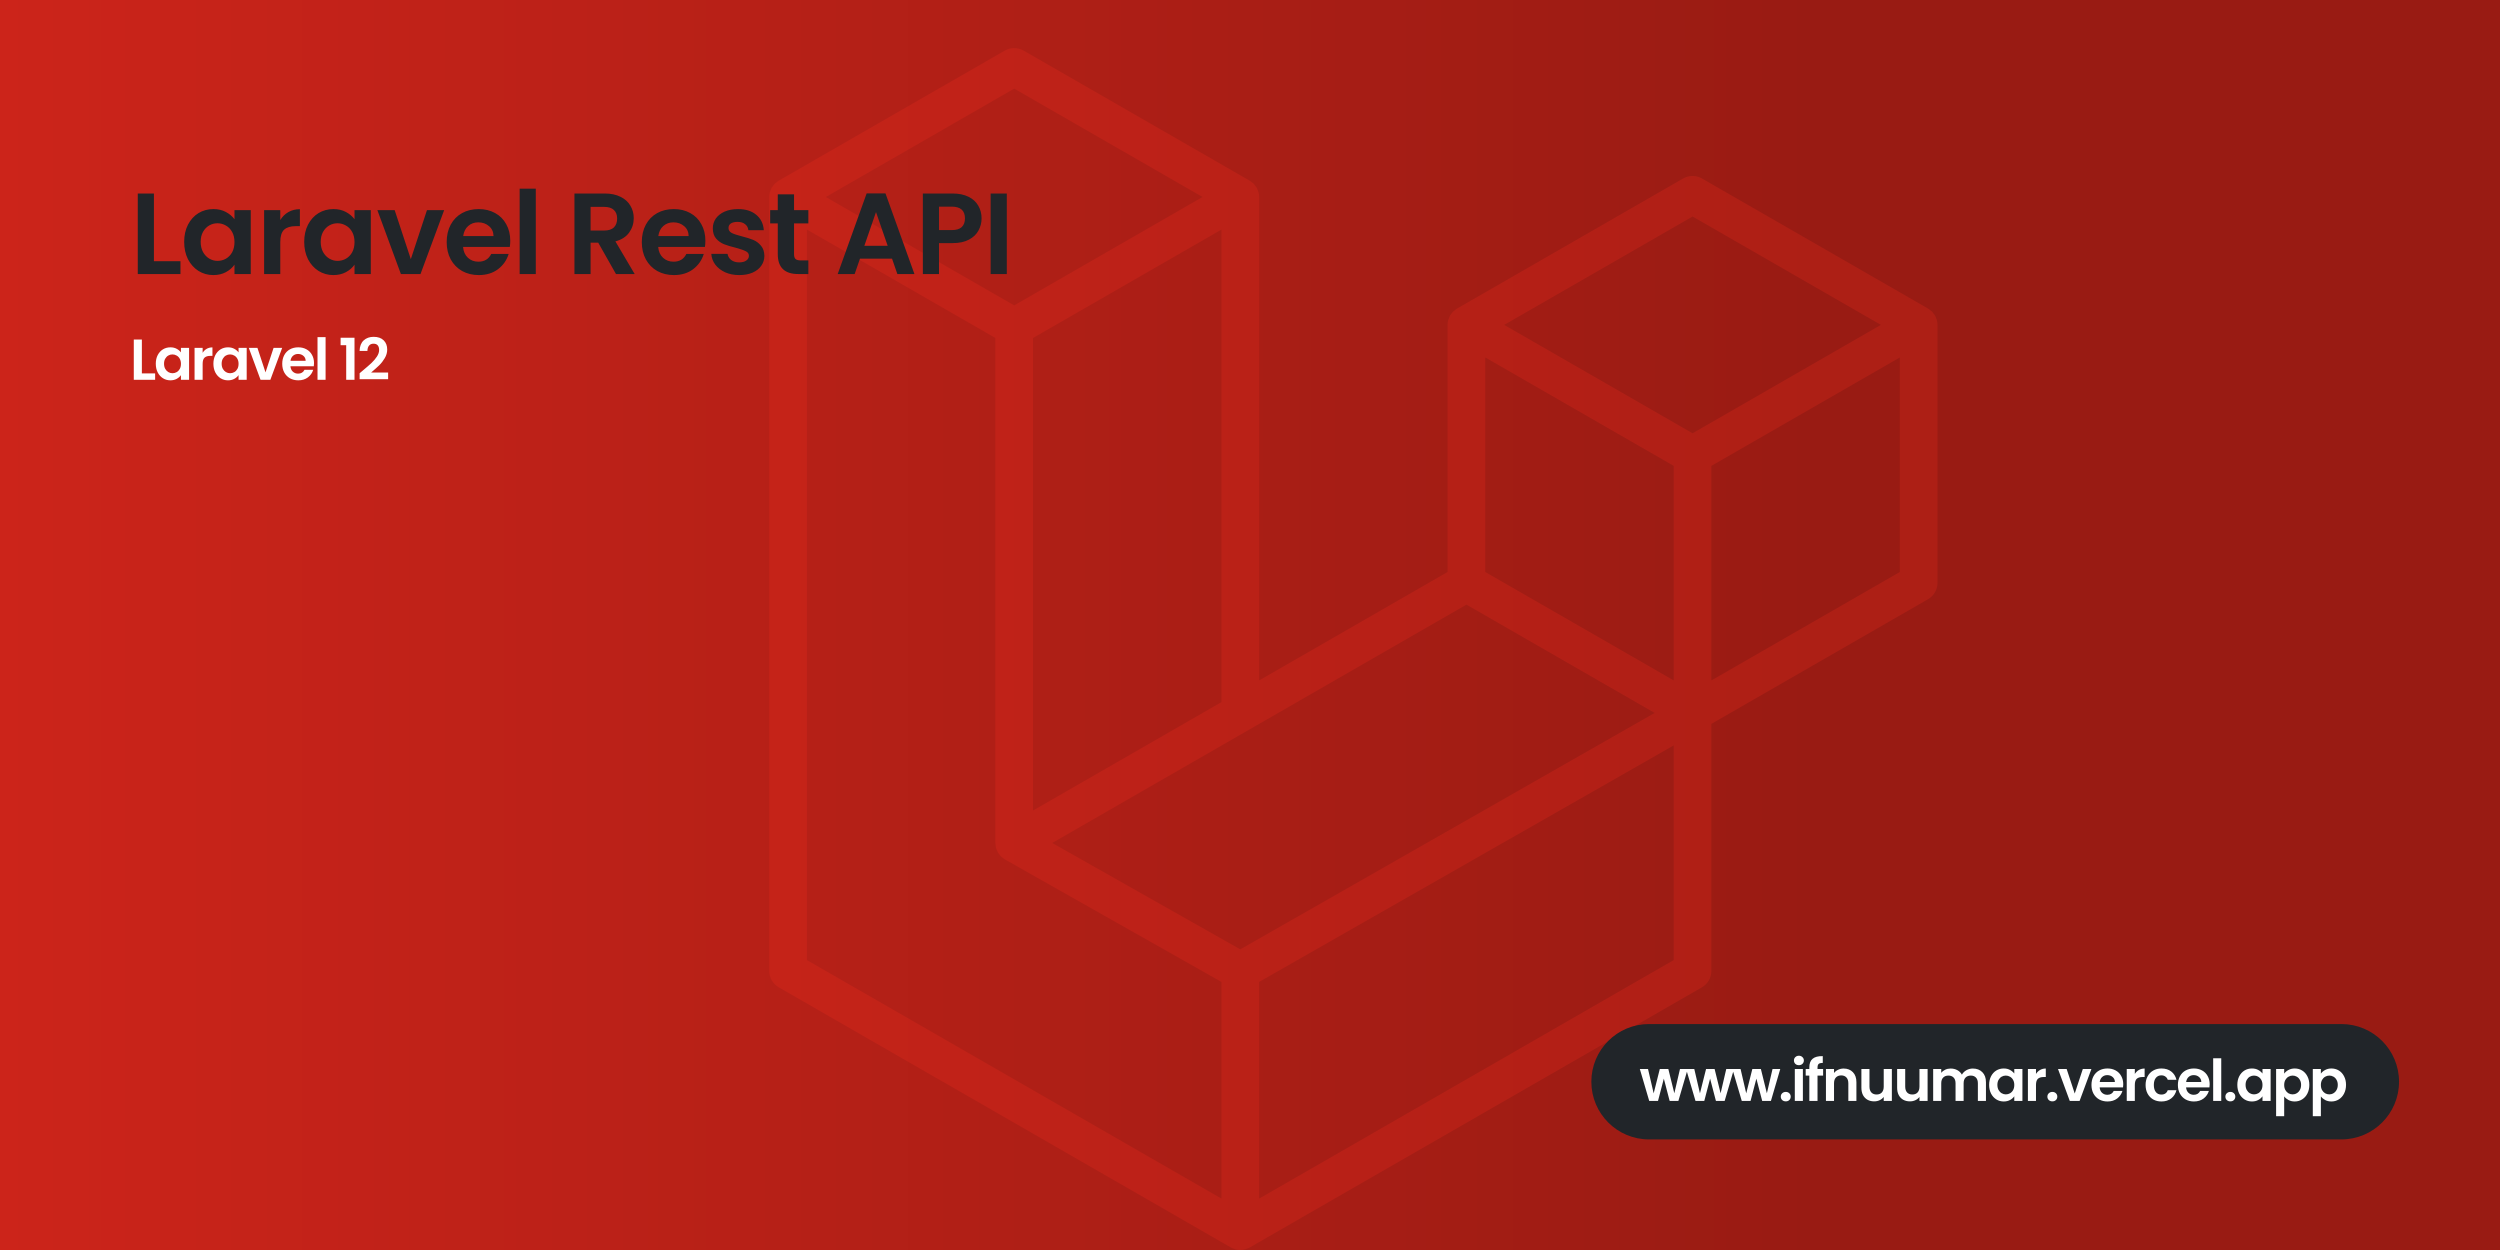
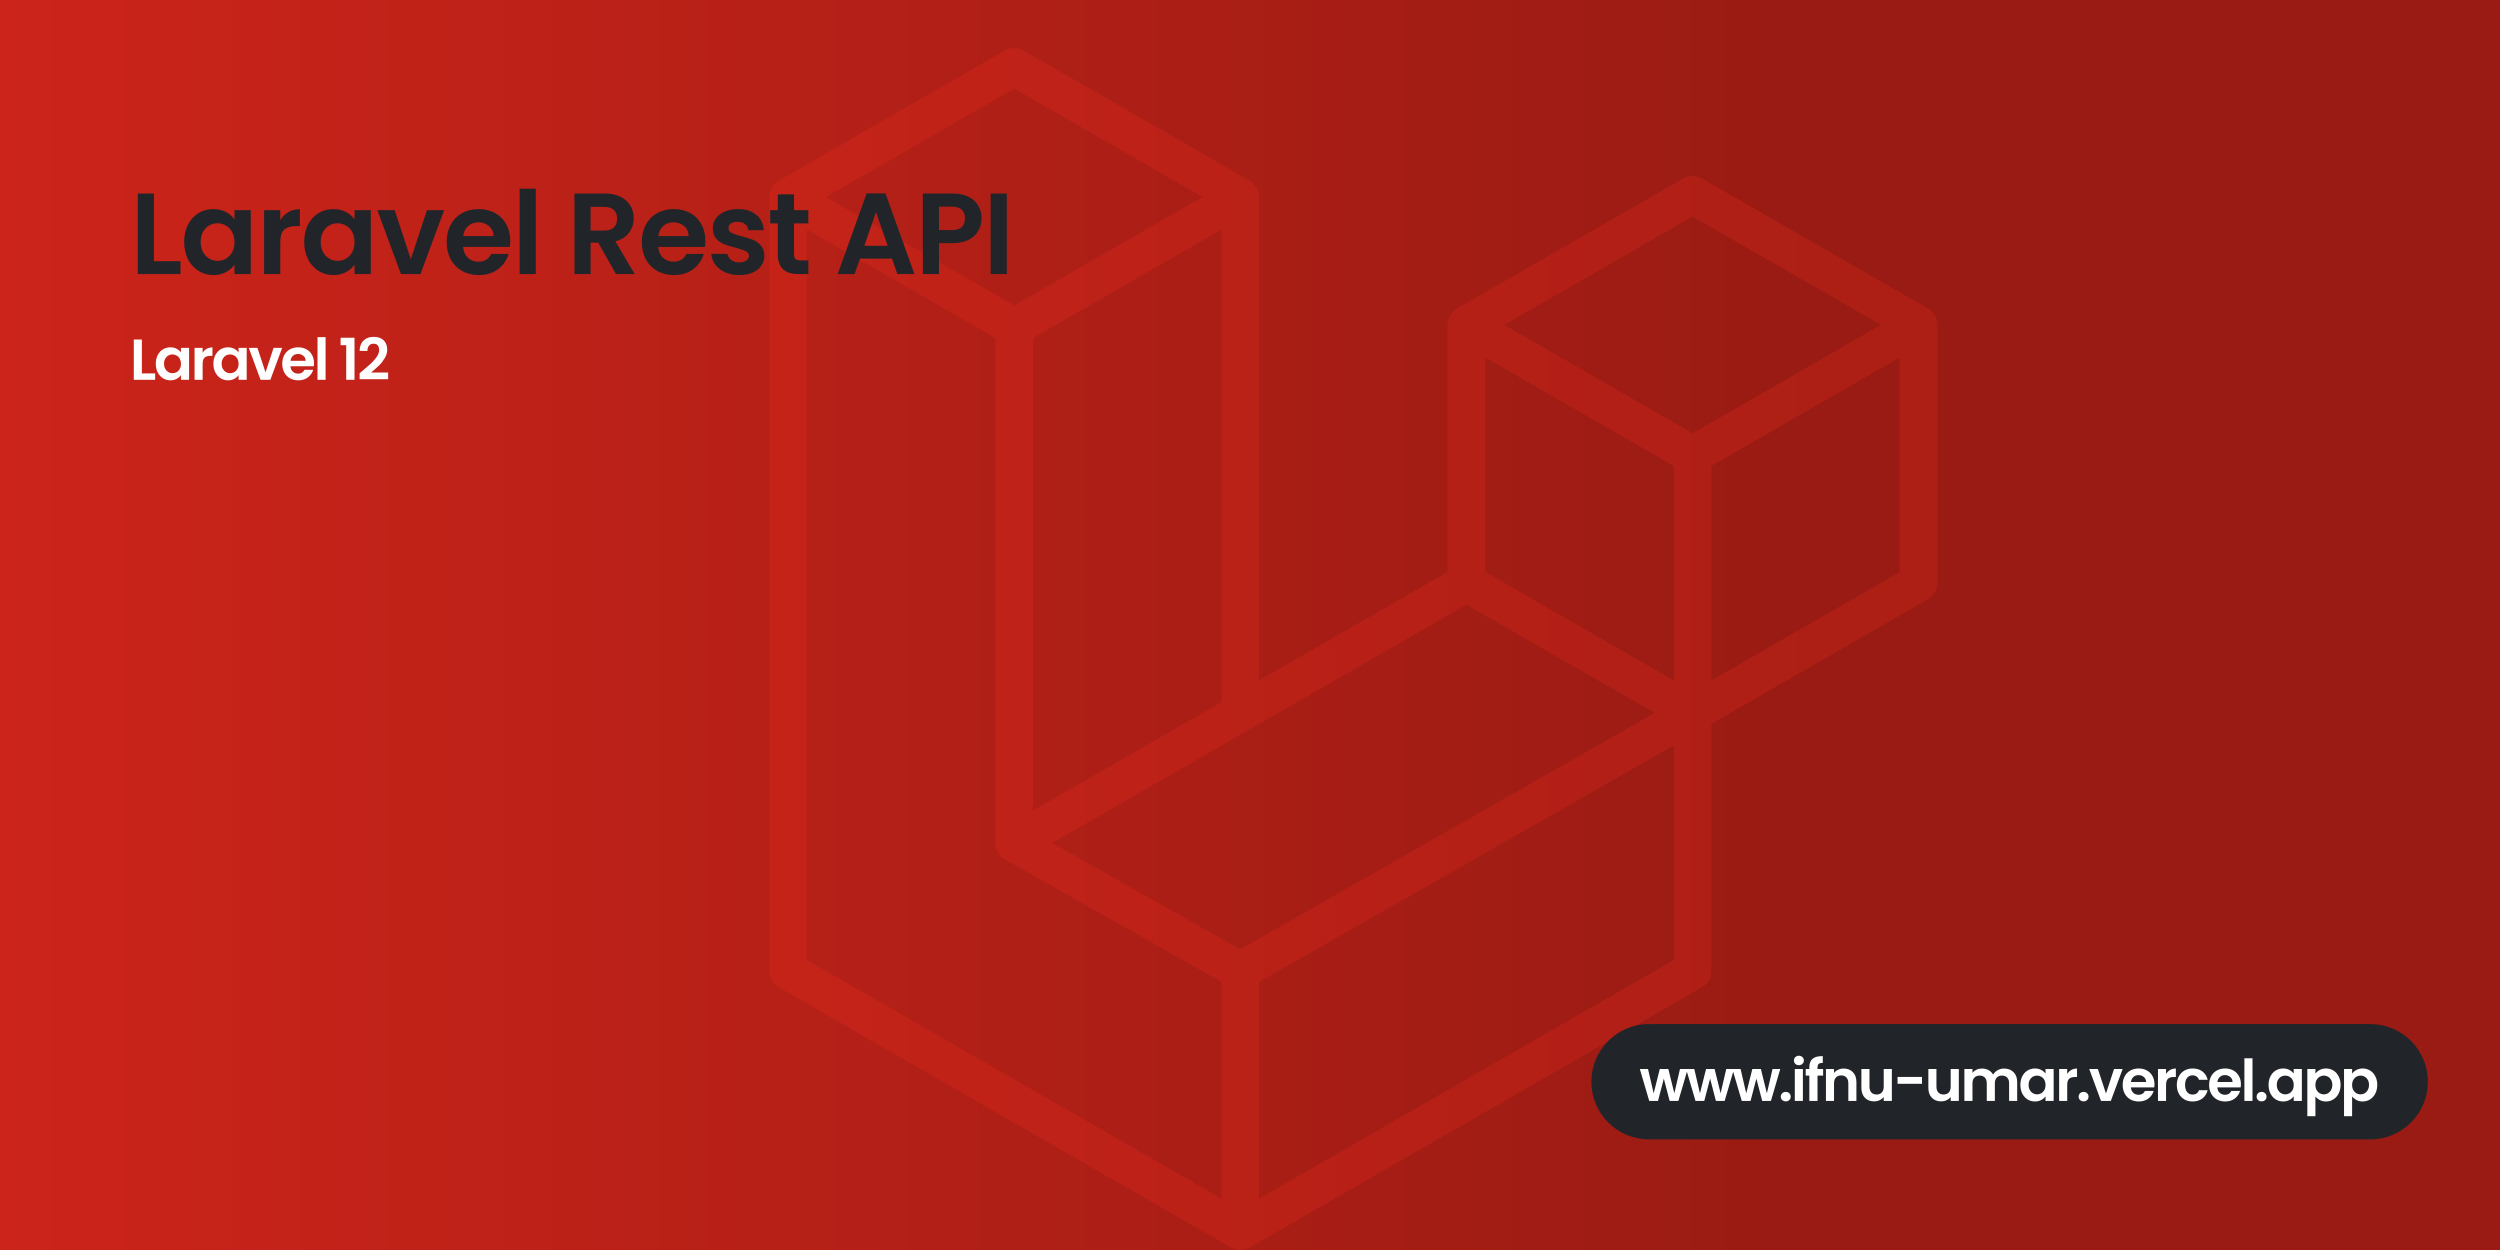
<svg xmlns="http://www.w3.org/2000/svg" width="520" height="260" viewBox="0 0 520 260" fill="none">
  <rect width="520" height="260" fill="url(#paint0_linear_366_281)" />
  <path d="M402.863 66.556C402.953 66.889 403 67.233 403 67.578V121.24C403 122.642 402.25 123.936 401.032 124.634L355.966 150.566V201.962C355.966 202.65 355.785 203.326 355.442 203.921C355.098 204.517 354.604 205.012 354.009 205.358L259.934 259.479C259.718 259.601 259.484 259.679 259.248 259.763C259.16 259.791 259.078 259.846 258.985 259.87C258.327 260.043 257.636 260.043 256.978 259.87C256.87 259.842 256.772 259.782 256.669 259.743C256.454 259.664 256.229 259.596 256.024 259.479L161.968 205.357C161.37 205.014 160.874 204.519 160.528 203.923C160.183 203.328 160.001 202.651 160 201.962V40.978C160 40.625 160.049 40.282 160.137 39.95C160.166 39.837 160.234 39.735 160.274 39.622C160.347 39.417 160.417 39.206 160.524 39.016C160.597 38.889 160.704 38.786 160.793 38.669C160.906 38.512 161.008 38.351 161.14 38.213C161.253 38.101 161.4 38.018 161.527 37.92C161.67 37.803 161.796 37.675 161.957 37.582H161.962L208.992 10.522C209.588 10.18 210.263 10 210.95 10C211.637 10 212.312 10.18 212.908 10.522L259.938 37.582H259.947C260.104 37.681 260.237 37.803 260.378 37.915C260.505 38.013 260.648 38.101 260.76 38.209C260.897 38.351 260.995 38.513 261.112 38.669C261.195 38.786 261.308 38.889 261.377 39.016C261.489 39.211 261.552 39.417 261.631 39.623C261.67 39.735 261.738 39.837 261.768 39.955C261.858 40.288 261.904 40.632 261.905 40.978V141.526L301.095 118.974V67.573C301.095 67.232 301.144 66.883 301.232 66.556C301.267 66.439 301.33 66.336 301.369 66.224C301.448 66.018 301.516 65.807 301.623 65.617C301.697 65.49 301.804 65.388 301.888 65.27C302.005 65.113 302.103 64.952 302.239 64.814C302.353 64.703 302.495 64.619 302.622 64.521C302.769 64.404 302.896 64.277 303.053 64.184H303.058L350.092 37.123C350.688 36.78 351.363 36.6 352.05 36.6C352.737 36.6 353.413 36.78 354.008 37.123L401.038 64.184C401.204 64.281 401.331 64.404 401.478 64.516C401.6 64.614 401.742 64.703 401.855 64.81C401.992 64.952 402.09 65.113 402.206 65.27C402.296 65.388 402.403 65.49 402.472 65.617C402.584 65.807 402.648 66.018 402.726 66.224C402.77 66.336 402.834 66.439 402.863 66.556ZM395.16 118.975V74.352L378.702 83.82L355.965 96.904V141.527L395.165 118.975H395.16ZM348.13 199.698V155.044L325.765 167.809L261.901 204.236V249.309L348.13 199.698ZM167.84 47.751V199.698L254.06 249.305V204.241L209.018 178.765L209.003 178.755L208.984 178.746C208.833 178.658 208.704 178.531 208.563 178.423C208.44 178.325 208.298 178.247 208.191 178.139L208.181 178.125C208.054 178.002 207.966 177.85 207.859 177.714C207.76 177.581 207.643 177.469 207.564 177.332L207.56 177.317C207.471 177.171 207.417 176.995 207.354 176.829C207.29 176.682 207.207 176.544 207.168 176.389V176.384C207.119 176.198 207.11 176.002 207.09 175.811C207.071 175.665 207.031 175.518 207.031 175.371V70.303L184.298 57.214L167.84 47.756V47.751ZM210.955 18.436L171.769 40.978L210.946 63.519L250.125 40.972L210.946 18.436H210.955ZM231.333 159.114L254.065 146.036V47.751L237.608 57.22L214.87 70.302V168.587L231.333 159.114ZM352.05 45.037L312.87 67.578L352.05 90.12L391.225 67.573L352.05 45.037ZM348.129 96.904L325.393 83.82L308.935 74.352V118.975L331.667 132.054L348.13 141.527L348.129 96.904ZM257.976 197.463L315.444 164.675L344.171 148.29L305.02 125.763L259.942 151.699L218.858 175.337L257.976 197.463Z" fill="#FF2D20" fill-opacity="0.2" />
-   <rect x="331" y="213" width="168" height="24" rx="12" fill="#212529" />
-   <path d="M351.044 222.352L349.1 229H347.288L346.076 224.356L344.864 229H343.04L341.084 222.352H342.788L343.964 227.416L345.236 222.352H347.012L348.26 227.404L349.436 222.352H351.044ZM360.669 222.352L358.725 229H356.913L355.701 224.356L354.489 229H352.665L350.709 222.352H352.413L353.589 227.416L354.861 222.352H356.637L357.885 227.404L359.061 222.352H360.669ZM370.294 222.352L368.35 229H366.538L365.326 224.356L364.114 229H362.29L360.334 222.352H362.038L363.214 227.416L364.486 222.352H366.262L367.51 227.404L368.686 222.352H370.294ZM371.447 229.084C371.143 229.084 370.891 228.992 370.691 228.808C370.499 228.616 370.403 228.38 370.403 228.1C370.403 227.82 370.499 227.588 370.691 227.404C370.891 227.212 371.143 227.116 371.447 227.116C371.743 227.116 371.987 227.212 372.179 227.404C372.371 227.588 372.467 227.82 372.467 228.1C372.467 228.38 372.371 228.616 372.179 228.808C371.987 228.992 371.743 229.084 371.447 229.084ZM374.172 221.56C373.876 221.56 373.628 221.468 373.428 221.284C373.236 221.092 373.14 220.856 373.14 220.576C373.14 220.296 373.236 220.064 373.428 219.88C373.628 219.688 373.876 219.592 374.172 219.592C374.468 219.592 374.712 219.688 374.904 219.88C375.104 220.064 375.204 220.296 375.204 220.576C375.204 220.856 375.104 221.092 374.904 221.284C374.712 221.468 374.468 221.56 374.172 221.56ZM375 222.352V229H373.32V222.352H375ZM379.208 223.732H378.044V229H376.34V223.732H375.584V222.352H376.34V222.016C376.34 221.2 376.572 220.6 377.036 220.216C377.5 219.832 378.2 219.652 379.136 219.676V221.092C378.728 221.084 378.444 221.152 378.284 221.296C378.124 221.44 378.044 221.7 378.044 222.076V222.352H379.208V223.732ZM383.481 222.256C384.273 222.256 384.913 222.508 385.401 223.012C385.889 223.508 386.133 224.204 386.133 225.1V229H384.453V225.328C384.453 224.8 384.321 224.396 384.057 224.116C383.793 223.828 383.433 223.684 382.977 223.684C382.513 223.684 382.145 223.828 381.873 224.116C381.609 224.396 381.477 224.8 381.477 225.328V229H379.797V222.352H381.477V223.18C381.701 222.892 381.985 222.668 382.329 222.508C382.681 222.34 383.065 222.256 383.481 222.256ZM393.506 222.352V229H391.814V228.16C391.598 228.448 391.314 228.676 390.962 228.844C390.618 229.004 390.242 229.084 389.834 229.084C389.314 229.084 388.854 228.976 388.454 228.76C388.054 228.536 387.738 228.212 387.506 227.788C387.282 227.356 387.17 226.844 387.17 226.252V222.352H388.85V226.012C388.85 226.54 388.982 226.948 389.246 227.236C389.51 227.516 389.87 227.656 390.326 227.656C390.79 227.656 391.154 227.516 391.418 227.236C391.682 226.948 391.814 226.54 391.814 226.012V222.352H393.506ZM400.94 222.352V229H399.248V228.16C399.032 228.448 398.748 228.676 398.396 228.844C398.052 229.004 397.676 229.084 397.268 229.084C396.748 229.084 396.288 228.976 395.888 228.76C395.488 228.536 395.172 228.212 394.94 227.788C394.716 227.356 394.604 226.844 394.604 226.252V222.352H396.284V226.012C396.284 226.54 396.416 226.948 396.68 227.236C396.944 227.516 397.304 227.656 397.76 227.656C398.224 227.656 398.588 227.516 398.852 227.236C399.116 226.948 399.248 226.54 399.248 226.012V222.352H400.94ZM410.354 222.256C411.17 222.256 411.826 222.508 412.322 223.012C412.826 223.508 413.078 224.204 413.078 225.1V229H411.398V225.328C411.398 224.808 411.266 224.412 411.002 224.14C410.738 223.86 410.378 223.72 409.922 223.72C409.466 223.72 409.102 223.86 408.83 224.14C408.566 224.412 408.434 224.808 408.434 225.328V229H406.754V225.328C406.754 224.808 406.622 224.412 406.358 224.14C406.094 223.86 405.734 223.72 405.278 223.72C404.814 223.72 404.446 223.86 404.174 224.14C403.91 224.412 403.778 224.808 403.778 225.328V229H402.098V222.352H403.778V223.156C403.994 222.876 404.27 222.656 404.606 222.496C404.95 222.336 405.326 222.256 405.734 222.256C406.254 222.256 406.718 222.368 407.126 222.592C407.534 222.808 407.85 223.12 408.074 223.528C408.29 223.144 408.602 222.836 409.01 222.604C409.426 222.372 409.874 222.256 410.354 222.256ZM413.74 225.652C413.74 224.98 413.872 224.384 414.136 223.864C414.408 223.344 414.772 222.944 415.228 222.664C415.692 222.384 416.208 222.244 416.776 222.244C417.272 222.244 417.704 222.344 418.072 222.544C418.448 222.744 418.748 222.996 418.972 223.3V222.352H420.664V229H418.972V228.028C418.756 228.34 418.456 228.6 418.072 228.808C417.696 229.008 417.26 229.108 416.764 229.108C416.204 229.108 415.692 228.964 415.228 228.676C414.772 228.388 414.408 227.984 414.136 227.464C413.872 226.936 413.74 226.332 413.74 225.652ZM418.972 225.676C418.972 225.268 418.892 224.92 418.732 224.632C418.572 224.336 418.356 224.112 418.084 223.96C417.812 223.8 417.52 223.72 417.208 223.72C416.896 223.72 416.608 223.796 416.344 223.948C416.08 224.1 415.864 224.324 415.696 224.62C415.536 224.908 415.456 225.252 415.456 225.652C415.456 226.052 415.536 226.404 415.696 226.708C415.864 227.004 416.08 227.232 416.344 227.392C416.616 227.552 416.904 227.632 417.208 227.632C417.52 227.632 417.812 227.556 418.084 227.404C418.356 227.244 418.572 227.02 418.732 226.732C418.892 226.436 418.972 226.084 418.972 225.676ZM423.485 223.384C423.701 223.032 423.981 222.756 424.325 222.556C424.677 222.356 425.077 222.256 425.525 222.256V224.02H425.081C424.553 224.02 424.153 224.144 423.881 224.392C423.617 224.64 423.485 225.072 423.485 225.688V229H421.805V222.352H423.485V223.384ZM426.9 229.084C426.596 229.084 426.344 228.992 426.144 228.808C425.952 228.616 425.856 228.38 425.856 228.1C425.856 227.82 425.952 227.588 426.144 227.404C426.344 227.212 426.596 227.116 426.9 227.116C427.196 227.116 427.44 227.212 427.632 227.404C427.824 227.588 427.92 227.82 427.92 228.1C427.92 228.38 427.824 228.616 427.632 228.808C427.44 228.992 427.196 229.084 426.9 229.084ZM431.545 227.452L433.225 222.352H435.013L432.553 229H430.513L428.065 222.352H429.865L431.545 227.452ZM441.637 225.532C441.637 225.772 441.621 225.988 441.589 226.18H436.729C436.769 226.66 436.937 227.036 437.233 227.308C437.529 227.58 437.893 227.716 438.325 227.716C438.949 227.716 439.393 227.448 439.657 226.912H441.469C441.277 227.552 440.909 228.08 440.365 228.496C439.821 228.904 439.153 229.108 438.361 229.108C437.721 229.108 437.145 228.968 436.633 228.688C436.129 228.4 435.733 227.996 435.445 227.476C435.165 226.956 435.025 226.356 435.025 225.676C435.025 224.988 435.165 224.384 435.445 223.864C435.725 223.344 436.117 222.944 436.621 222.664C437.125 222.384 437.705 222.244 438.361 222.244C438.993 222.244 439.557 222.38 440.053 222.652C440.557 222.924 440.945 223.312 441.217 223.816C441.497 224.312 441.637 224.884 441.637 225.532ZM439.897 225.052C439.889 224.62 439.733 224.276 439.429 224.02C439.125 223.756 438.753 223.624 438.313 223.624C437.897 223.624 437.545 223.752 437.257 224.008C436.977 224.256 436.805 224.604 436.741 225.052H439.897ZM444.043 223.384C444.259 223.032 444.539 222.756 444.883 222.556C445.235 222.356 445.635 222.256 446.083 222.256V224.02H445.639C445.111 224.02 444.711 224.144 444.439 224.392C444.175 224.64 444.043 225.072 444.043 225.688V229H442.363V222.352H444.043V223.384ZM446.283 225.676C446.283 224.988 446.423 224.388 446.703 223.876C446.983 223.356 447.371 222.956 447.867 222.676C448.363 222.388 448.931 222.244 449.571 222.244C450.395 222.244 451.075 222.452 451.611 222.868C452.155 223.276 452.519 223.852 452.703 224.596H450.891C450.795 224.308 450.631 224.084 450.399 223.924C450.175 223.756 449.895 223.672 449.559 223.672C449.079 223.672 448.699 223.848 448.419 224.2C448.139 224.544 447.999 225.036 447.999 225.676C447.999 226.308 448.139 226.8 448.419 227.152C448.699 227.496 449.079 227.668 449.559 227.668C450.239 227.668 450.683 227.364 450.891 226.756H452.703C452.519 227.476 452.155 228.048 451.611 228.472C451.067 228.896 450.387 229.108 449.571 229.108C448.931 229.108 448.363 228.968 447.867 228.688C447.371 228.4 446.983 228 446.703 227.488C446.423 226.968 446.283 226.364 446.283 225.676ZM459.613 225.532C459.613 225.772 459.597 225.988 459.565 226.18H454.705C454.745 226.66 454.913 227.036 455.209 227.308C455.505 227.58 455.869 227.716 456.301 227.716C456.925 227.716 457.369 227.448 457.633 226.912H459.445C459.253 227.552 458.885 228.08 458.341 228.496C457.797 228.904 457.129 229.108 456.337 229.108C455.697 229.108 455.121 228.968 454.609 228.688C454.105 228.4 453.709 227.996 453.421 227.476C453.141 226.956 453.001 226.356 453.001 225.676C453.001 224.988 453.141 224.384 453.421 223.864C453.701 223.344 454.093 222.944 454.597 222.664C455.101 222.384 455.681 222.244 456.337 222.244C456.969 222.244 457.533 222.38 458.029 222.652C458.533 222.924 458.921 223.312 459.193 223.816C459.473 224.312 459.613 224.884 459.613 225.532ZM457.873 225.052C457.865 224.62 457.709 224.276 457.405 224.02C457.101 223.756 456.729 223.624 456.289 223.624C455.873 223.624 455.521 223.752 455.233 224.008C454.953 224.256 454.781 224.604 454.717 225.052H457.873ZM462.02 220.12V229H460.34V220.12H462.02ZM463.924 229.084C463.62 229.084 463.368 228.992 463.168 228.808C462.976 228.616 462.88 228.38 462.88 228.1C462.88 227.82 462.976 227.588 463.168 227.404C463.368 227.212 463.62 227.116 463.924 227.116C464.22 227.116 464.464 227.212 464.656 227.404C464.848 227.588 464.944 227.82 464.944 228.1C464.944 228.38 464.848 228.616 464.656 228.808C464.464 228.992 464.22 229.084 463.924 229.084ZM465.365 225.652C465.365 224.98 465.497 224.384 465.761 223.864C466.033 223.344 466.397 222.944 466.853 222.664C467.317 222.384 467.833 222.244 468.401 222.244C468.897 222.244 469.329 222.344 469.697 222.544C470.073 222.744 470.373 222.996 470.597 223.3V222.352H472.289V229H470.597V228.028C470.381 228.34 470.081 228.6 469.697 228.808C469.321 229.008 468.885 229.108 468.389 229.108C467.829 229.108 467.317 228.964 466.853 228.676C466.397 228.388 466.033 227.984 465.761 227.464C465.497 226.936 465.365 226.332 465.365 225.652ZM470.597 225.676C470.597 225.268 470.517 224.92 470.357 224.632C470.197 224.336 469.981 224.112 469.709 223.96C469.437 223.8 469.145 223.72 468.833 223.72C468.521 223.72 468.233 223.796 467.969 223.948C467.705 224.1 467.489 224.324 467.321 224.62C467.161 224.908 467.081 225.252 467.081 225.652C467.081 226.052 467.161 226.404 467.321 226.708C467.489 227.004 467.705 227.232 467.969 227.392C468.241 227.552 468.529 227.632 468.833 227.632C469.145 227.632 469.437 227.556 469.709 227.404C469.981 227.244 470.197 227.02 470.357 226.732C470.517 226.436 470.597 226.084 470.597 225.676ZM475.11 223.312C475.326 223.008 475.622 222.756 475.998 222.556C476.382 222.348 476.818 222.244 477.306 222.244C477.874 222.244 478.386 222.384 478.842 222.664C479.306 222.944 479.67 223.344 479.934 223.864C480.206 224.376 480.342 224.972 480.342 225.652C480.342 226.332 480.206 226.936 479.934 227.464C479.67 227.984 479.306 228.388 478.842 228.676C478.386 228.964 477.874 229.108 477.306 229.108C476.818 229.108 476.386 229.008 476.01 228.808C475.642 228.608 475.342 228.356 475.11 228.052V232.168H473.43V222.352H475.11V223.312ZM478.626 225.652C478.626 225.252 478.542 224.908 478.374 224.62C478.214 224.324 477.998 224.1 477.726 223.948C477.462 223.796 477.174 223.72 476.862 223.72C476.558 223.72 476.27 223.8 475.998 223.96C475.734 224.112 475.518 224.336 475.35 224.632C475.19 224.928 475.11 225.276 475.11 225.676C475.11 226.076 475.19 226.424 475.35 226.72C475.518 227.016 475.734 227.244 475.998 227.404C476.27 227.556 476.558 227.632 476.862 227.632C477.174 227.632 477.462 227.552 477.726 227.392C477.998 227.232 478.214 227.004 478.374 226.708C478.542 226.412 478.626 226.06 478.626 225.652ZM482.742 223.312C482.958 223.008 483.254 222.756 483.63 222.556C484.014 222.348 484.45 222.244 484.938 222.244C485.506 222.244 486.018 222.384 486.474 222.664C486.938 222.944 487.302 223.344 487.566 223.864C487.838 224.376 487.974 224.972 487.974 225.652C487.974 226.332 487.838 226.936 487.566 227.464C487.302 227.984 486.938 228.388 486.474 228.676C486.018 228.964 485.506 229.108 484.938 229.108C484.45 229.108 484.018 229.008 483.642 228.808C483.274 228.608 482.974 228.356 482.742 228.052V232.168H481.062V222.352H482.742V223.312ZM486.258 225.652C486.258 225.252 486.174 224.908 486.006 224.62C485.846 224.324 485.63 224.1 485.358 223.948C485.094 223.796 484.806 223.72 484.494 223.72C484.19 223.72 483.902 223.8 483.63 223.96C483.366 224.112 483.15 224.336 482.982 224.632C482.822 224.928 482.742 225.276 482.742 225.676C482.742 226.076 482.822 226.424 482.982 226.72C483.15 227.016 483.366 227.244 483.63 227.404C483.902 227.556 484.19 227.632 484.494 227.632C484.806 227.632 485.094 227.552 485.358 227.392C485.63 227.232 485.846 227.004 486.006 226.708C486.174 226.412 486.258 226.06 486.258 225.652Z" fill="white" />
+   <rect x="331" y="213" width="174" height="24" rx="12" fill="#212529" />
+   <path d="M351.044 222.352L349.1 229H347.288L346.076 224.356L344.864 229H343.04L341.084 222.352H342.788L343.964 227.416L345.236 222.352H347.012L348.26 227.404L349.436 222.352H351.044ZM360.669 222.352L358.725 229H356.913L355.701 224.356L354.489 229H352.665L350.709 222.352H352.413L353.589 227.416L354.861 222.352H356.637L357.885 227.404L359.061 222.352H360.669ZM370.294 222.352L368.35 229H366.538L365.326 224.356L364.114 229H362.29L360.334 222.352H362.038L363.214 227.416L364.486 222.352H366.262L367.51 227.404L368.686 222.352H370.294ZM371.447 229.084C371.143 229.084 370.891 228.992 370.691 228.808C370.499 228.616 370.403 228.38 370.403 228.1C370.403 227.82 370.499 227.588 370.691 227.404C370.891 227.212 371.143 227.116 371.447 227.116C371.743 227.116 371.987 227.212 372.179 227.404C372.371 227.588 372.467 227.82 372.467 228.1C372.467 228.38 372.371 228.616 372.179 228.808C371.987 228.992 371.743 229.084 371.447 229.084ZM374.172 221.56C373.876 221.56 373.628 221.468 373.428 221.284C373.236 221.092 373.14 220.856 373.14 220.576C373.14 220.296 373.236 220.064 373.428 219.88C373.628 219.688 373.876 219.592 374.172 219.592C374.468 219.592 374.712 219.688 374.904 219.88C375.104 220.064 375.204 220.296 375.204 220.576C375.204 220.856 375.104 221.092 374.904 221.284C374.712 221.468 374.468 221.56 374.172 221.56ZM375 222.352V229H373.32V222.352H375ZM379.208 223.732H378.044V229H376.34V223.732H375.584V222.352H376.34V222.016C376.34 221.2 376.572 220.6 377.036 220.216C377.5 219.832 378.2 219.652 379.136 219.676V221.092C378.728 221.084 378.444 221.152 378.284 221.296C378.124 221.44 378.044 221.7 378.044 222.076V222.352H379.208V223.732ZM383.481 222.256C384.273 222.256 384.913 222.508 385.401 223.012C385.889 223.508 386.133 224.204 386.133 225.1V229H384.453V225.328C384.453 224.8 384.321 224.396 384.057 224.116C383.793 223.828 383.433 223.684 382.977 223.684C382.513 223.684 382.145 223.828 381.873 224.116C381.609 224.396 381.477 224.8 381.477 225.328V229H379.797V222.352H381.477V223.18C381.701 222.892 381.985 222.668 382.329 222.508C382.681 222.34 383.065 222.256 383.481 222.256ZM393.506 222.352V229H391.814V228.16C391.598 228.448 391.314 228.676 390.962 228.844C390.618 229.004 390.242 229.084 389.834 229.084C389.314 229.084 388.854 228.976 388.454 228.76C388.054 228.536 387.738 228.212 387.506 227.788C387.282 227.356 387.17 226.844 387.17 226.252V222.352H388.85V226.012C388.85 226.54 388.982 226.948 389.246 227.236C389.51 227.516 389.87 227.656 390.326 227.656C390.79 227.656 391.154 227.516 391.418 227.236C391.682 226.948 391.814 226.54 391.814 226.012V222.352H393.506ZM399.776 224.008V225.424H394.688V224.008H399.776ZM407.436 222.352V229H405.744V228.16C405.528 228.448 405.244 228.676 404.892 228.844C404.548 229.004 404.172 229.084 403.764 229.084C403.244 229.084 402.784 228.976 402.384 228.76C401.984 228.536 401.668 228.212 401.436 227.788C401.212 227.356 401.1 226.844 401.1 226.252V222.352H402.78V226.012C402.78 226.54 402.912 226.948 403.176 227.236C403.44 227.516 403.8 227.656 404.256 227.656C404.72 227.656 405.084 227.516 405.348 227.236C405.612 226.948 405.744 226.54 405.744 226.012V222.352H407.436ZM416.85 222.256C417.666 222.256 418.322 222.508 418.818 223.012C419.322 223.508 419.574 224.204 419.574 225.1V229H417.894V225.328C417.894 224.808 417.762 224.412 417.498 224.14C417.234 223.86 416.874 223.72 416.418 223.72C415.962 223.72 415.598 223.86 415.326 224.14C415.062 224.412 414.93 224.808 414.93 225.328V229H413.25V225.328C413.25 224.808 413.118 224.412 412.854 224.14C412.59 223.86 412.23 223.72 411.774 223.72C411.31 223.72 410.942 223.86 410.67 224.14C410.406 224.412 410.274 224.808 410.274 225.328V229H408.594V222.352H410.274V223.156C410.49 222.876 410.766 222.656 411.102 222.496C411.446 222.336 411.822 222.256 412.23 222.256C412.75 222.256 413.214 222.368 413.622 222.592C414.03 222.808 414.346 223.12 414.57 223.528C414.786 223.144 415.098 222.836 415.506 222.604C415.922 222.372 416.37 222.256 416.85 222.256ZM420.236 225.652C420.236 224.98 420.368 224.384 420.632 223.864C420.904 223.344 421.268 222.944 421.724 222.664C422.188 222.384 422.704 222.244 423.272 222.244C423.768 222.244 424.2 222.344 424.568 222.544C424.944 222.744 425.244 222.996 425.468 223.3V222.352H427.16V229H425.468V228.028C425.252 228.34 424.952 228.6 424.568 228.808C424.192 229.008 423.756 229.108 423.26 229.108C422.7 229.108 422.188 228.964 421.724 228.676C421.268 228.388 420.904 227.984 420.632 227.464C420.368 226.936 420.236 226.332 420.236 225.652ZM425.468 225.676C425.468 225.268 425.388 224.92 425.228 224.632C425.068 224.336 424.852 224.112 424.58 223.96C424.308 223.8 424.016 223.72 423.704 223.72C423.392 223.72 423.104 223.796 422.84 223.948C422.576 224.1 422.36 224.324 422.192 224.62C422.032 224.908 421.952 225.252 421.952 225.652C421.952 226.052 422.032 226.404 422.192 226.708C422.36 227.004 422.576 227.232 422.84 227.392C423.112 227.552 423.4 227.632 423.704 227.632C424.016 227.632 424.308 227.556 424.58 227.404C424.852 227.244 425.068 227.02 425.228 226.732C425.388 226.436 425.468 226.084 425.468 225.676ZM429.981 223.384C430.197 223.032 430.477 222.756 430.821 222.556C431.173 222.356 431.573 222.256 432.021 222.256V224.02H431.577C431.049 224.02 430.649 224.144 430.377 224.392C430.113 224.64 429.981 225.072 429.981 225.688V229H428.301V222.352H429.981V223.384ZM433.396 229.084C433.092 229.084 432.84 228.992 432.64 228.808C432.448 228.616 432.352 228.38 432.352 228.1C432.352 227.82 432.448 227.588 432.64 227.404C432.84 227.212 433.092 227.116 433.396 227.116C433.692 227.116 433.936 227.212 434.128 227.404C434.32 227.588 434.416 227.82 434.416 228.1C434.416 228.38 434.32 228.616 434.128 228.808C433.936 228.992 433.692 229.084 433.396 229.084ZM438.041 227.452L439.721 222.352H441.509L439.049 229H437.009L434.561 222.352H436.361L438.041 227.452ZM448.133 225.532C448.133 225.772 448.117 225.988 448.085 226.18H443.225C443.265 226.66 443.433 227.036 443.729 227.308C444.025 227.58 444.389 227.716 444.821 227.716C445.445 227.716 445.889 227.448 446.153 226.912H447.965C447.773 227.552 447.405 228.08 446.861 228.496C446.317 228.904 445.649 229.108 444.857 229.108C444.217 229.108 443.641 228.968 443.129 228.688C442.625 228.4 442.229 227.996 441.941 227.476C441.661 226.956 441.521 226.356 441.521 225.676C441.521 224.988 441.661 224.384 441.941 223.864C442.221 223.344 442.613 222.944 443.117 222.664C443.621 222.384 444.201 222.244 444.857 222.244C445.489 222.244 446.053 222.38 446.549 222.652C447.053 222.924 447.441 223.312 447.713 223.816C447.993 224.312 448.133 224.884 448.133 225.532ZM446.393 225.052C446.385 224.62 446.229 224.276 445.925 224.02C445.621 223.756 445.249 223.624 444.809 223.624C444.393 223.624 444.041 223.752 443.753 224.008C443.473 224.256 443.301 224.604 443.237 225.052H446.393ZM450.539 223.384C450.755 223.032 451.035 222.756 451.379 222.556C451.731 222.356 452.131 222.256 452.579 222.256V224.02H452.135C451.607 224.02 451.207 224.144 450.935 224.392C450.671 224.64 450.539 225.072 450.539 225.688V229H448.859V222.352H450.539V223.384ZM452.779 225.676C452.779 224.988 452.919 224.388 453.199 223.876C453.479 223.356 453.867 222.956 454.363 222.676C454.859 222.388 455.427 222.244 456.067 222.244C456.891 222.244 457.571 222.452 458.107 222.868C458.651 223.276 459.015 223.852 459.199 224.596H457.387C457.291 224.308 457.127 224.084 456.895 223.924C456.671 223.756 456.391 223.672 456.055 223.672C455.575 223.672 455.195 223.848 454.915 224.2C454.635 224.544 454.495 225.036 454.495 225.676C454.495 226.308 454.635 226.8 454.915 227.152C455.195 227.496 455.575 227.668 456.055 227.668C456.735 227.668 457.179 227.364 457.387 226.756H459.199C459.015 227.476 458.651 228.048 458.107 228.472C457.563 228.896 456.883 229.108 456.067 229.108C455.427 229.108 454.859 228.968 454.363 228.688C453.867 228.4 453.479 228 453.199 227.488C452.919 226.968 452.779 226.364 452.779 225.676ZM466.11 225.532C466.11 225.772 466.094 225.988 466.062 226.18H461.202C461.242 226.66 461.41 227.036 461.706 227.308C462.002 227.58 462.366 227.716 462.798 227.716C463.422 227.716 463.866 227.448 464.13 226.912H465.942C465.75 227.552 465.382 228.08 464.838 228.496C464.294 228.904 463.626 229.108 462.834 229.108C462.194 229.108 461.618 228.968 461.106 228.688C460.602 228.4 460.206 227.996 459.918 227.476C459.638 226.956 459.498 226.356 459.498 225.676C459.498 224.988 459.638 224.384 459.918 223.864C460.198 223.344 460.59 222.944 461.094 222.664C461.598 222.384 462.178 222.244 462.834 222.244C463.466 222.244 464.03 222.38 464.526 222.652C465.03 222.924 465.418 223.312 465.69 223.816C465.97 224.312 466.11 224.884 466.11 225.532ZM464.37 225.052C464.362 224.62 464.206 224.276 463.902 224.02C463.598 223.756 463.226 223.624 462.786 223.624C462.37 223.624 462.018 223.752 461.73 224.008C461.45 224.256 461.278 224.604 461.214 225.052H464.37ZM468.516 220.12V229H466.836V220.12H468.516ZM470.42 229.084C470.116 229.084 469.864 228.992 469.664 228.808C469.472 228.616 469.376 228.38 469.376 228.1C469.376 227.82 469.472 227.588 469.664 227.404C469.864 227.212 470.116 227.116 470.42 227.116C470.716 227.116 470.96 227.212 471.152 227.404C471.344 227.588 471.44 227.82 471.44 228.1C471.44 228.38 471.344 228.616 471.152 228.808C470.96 228.992 470.716 229.084 470.42 229.084ZM471.861 225.652C471.861 224.98 471.993 224.384 472.257 223.864C472.529 223.344 472.893 222.944 473.349 222.664C473.813 222.384 474.329 222.244 474.897 222.244C475.393 222.244 475.825 222.344 476.193 222.544C476.569 222.744 476.869 222.996 477.093 223.3V222.352H478.785V229H477.093V228.028C476.877 228.34 476.577 228.6 476.193 228.808C475.817 229.008 475.381 229.108 474.885 229.108C474.325 229.108 473.813 228.964 473.349 228.676C472.893 228.388 472.529 227.984 472.257 227.464C471.993 226.936 471.861 226.332 471.861 225.652ZM477.093 225.676C477.093 225.268 477.013 224.92 476.853 224.632C476.693 224.336 476.477 224.112 476.205 223.96C475.933 223.8 475.641 223.72 475.329 223.72C475.017 223.72 474.729 223.796 474.465 223.948C474.201 224.1 473.985 224.324 473.817 224.62C473.657 224.908 473.577 225.252 473.577 225.652C473.577 226.052 473.657 226.404 473.817 226.708C473.985 227.004 474.201 227.232 474.465 227.392C474.737 227.552 475.025 227.632 475.329 227.632C475.641 227.632 475.933 227.556 476.205 227.404C476.477 227.244 476.693 227.02 476.853 226.732C477.013 226.436 477.093 226.084 477.093 225.676ZM481.606 223.312C481.822 223.008 482.118 222.756 482.494 222.556C482.878 222.348 483.314 222.244 483.802 222.244C484.37 222.244 484.882 222.384 485.338 222.664C485.802 222.944 486.166 223.344 486.43 223.864C486.702 224.376 486.838 224.972 486.838 225.652C486.838 226.332 486.702 226.936 486.43 227.464C486.166 227.984 485.802 228.388 485.338 228.676C484.882 228.964 484.37 229.108 483.802 229.108C483.314 229.108 482.882 229.008 482.506 228.808C482.138 228.608 481.838 228.356 481.606 228.052V232.168H479.926V222.352H481.606V223.312ZM485.122 225.652C485.122 225.252 485.038 224.908 484.87 224.62C484.71 224.324 484.494 224.1 484.222 223.948C483.958 223.796 483.67 223.72 483.358 223.72C483.054 223.72 482.766 223.8 482.494 223.96C482.23 224.112 482.014 224.336 481.846 224.632C481.686 224.928 481.606 225.276 481.606 225.676C481.606 226.076 481.686 226.424 481.846 226.72C482.014 227.016 482.23 227.244 482.494 227.404C482.766 227.556 483.054 227.632 483.358 227.632C483.67 227.632 483.958 227.552 484.222 227.392C484.494 227.232 484.71 227.004 484.87 226.708C485.038 226.412 485.122 226.06 485.122 225.652ZM489.238 223.312C489.454 223.008 489.75 222.756 490.126 222.556C490.51 222.348 490.946 222.244 491.434 222.244C492.002 222.244 492.514 222.384 492.97 222.664C493.434 222.944 493.798 223.344 494.062 223.864C494.334 224.376 494.47 224.972 494.47 225.652C494.47 226.332 494.334 226.936 494.062 227.464C493.798 227.984 493.434 228.388 492.97 228.676C492.514 228.964 492.002 229.108 491.434 229.108C490.946 229.108 490.514 229.008 490.138 228.808C489.77 228.608 489.47 228.356 489.238 228.052V232.168H487.558V222.352H489.238V223.312ZM492.754 225.652C492.754 225.252 492.67 224.908 492.502 224.62C492.342 224.324 492.126 224.1 491.854 223.948C491.59 223.796 491.302 223.72 490.99 223.72C490.686 223.72 490.398 223.8 490.126 223.96C489.862 224.112 489.646 224.336 489.478 224.632C489.318 224.928 489.238 225.276 489.238 225.676C489.238 226.076 489.318 226.424 489.478 226.72C489.646 227.016 489.862 227.244 490.126 227.404C490.398 227.556 490.686 227.632 490.99 227.632C491.302 227.632 491.59 227.552 491.854 227.392C492.126 227.232 492.342 227.004 492.502 226.708C492.67 226.412 492.754 226.06 492.754 225.652Z" fill="white" />
  <path d="M32.016 54.336H37.536V57H28.656V40.248H32.016V54.336ZM38.308 50.304C38.308 48.96 38.572 47.768 39.1 46.728C39.644 45.688 40.372 44.888 41.284 44.328C42.212 43.768 43.244 43.488 44.38 43.488C45.372 43.488 46.236 43.688 46.972 44.088C47.724 44.488 48.324 44.992 48.772 45.6V43.704H52.156V57H48.772V55.056C48.34 55.68 47.74 56.2 46.972 56.616C46.22 57.016 45.348 57.216 44.356 57.216C43.236 57.216 42.212 56.928 41.284 56.352C40.372 55.776 39.644 54.968 39.1 53.928C38.572 52.872 38.308 51.664 38.308 50.304ZM48.772 50.352C48.772 49.536 48.612 48.84 48.292 48.264C47.972 47.672 47.54 47.224 46.996 46.92C46.452 46.6 45.868 46.44 45.244 46.44C44.62 46.44 44.044 46.592 43.516 46.896C42.988 47.2 42.556 47.648 42.22 48.24C41.9 48.816 41.74 49.504 41.74 50.304C41.74 51.104 41.9 51.808 42.22 52.416C42.556 53.008 42.988 53.464 43.516 53.784C44.06 54.104 44.636 54.264 45.244 54.264C45.868 54.264 46.452 54.112 46.996 53.808C47.54 53.488 47.972 53.04 48.292 52.464C48.612 51.872 48.772 51.168 48.772 50.352ZM58.297 45.768C58.729 45.064 59.289 44.512 59.977 44.112C60.681 43.712 61.481 43.512 62.377 43.512V47.04H61.489C60.433 47.04 59.633 47.288 59.089 47.784C58.561 48.28 58.297 49.144 58.297 50.376V57H54.937V43.704H58.297V45.768ZM63.276 50.304C63.276 48.96 63.54 47.768 64.068 46.728C64.612 45.688 65.34 44.888 66.252 44.328C67.18 43.768 68.212 43.488 69.348 43.488C70.34 43.488 71.204 43.688 71.94 44.088C72.692 44.488 73.292 44.992 73.74 45.6V43.704H77.124V57H73.74V55.056C73.308 55.68 72.708 56.2 71.94 56.616C71.188 57.016 70.316 57.216 69.324 57.216C68.204 57.216 67.18 56.928 66.252 56.352C65.34 55.776 64.612 54.968 64.068 53.928C63.54 52.872 63.276 51.664 63.276 50.304ZM73.74 50.352C73.74 49.536 73.58 48.84 73.26 48.264C72.94 47.672 72.508 47.224 71.964 46.92C71.42 46.6 70.836 46.44 70.212 46.44C69.588 46.44 69.012 46.592 68.484 46.896C67.956 47.2 67.524 47.648 67.188 48.24C66.868 48.816 66.708 49.504 66.708 50.304C66.708 51.104 66.868 51.808 67.188 52.416C67.524 53.008 67.956 53.464 68.484 53.784C69.028 54.104 69.604 54.264 70.212 54.264C70.836 54.264 71.42 54.112 71.964 53.808C72.508 53.488 72.94 53.04 73.26 52.464C73.58 51.872 73.74 51.168 73.74 50.352ZM85.45 53.904L88.81 43.704H92.386L87.466 57H83.386L78.49 43.704H82.09L85.45 53.904ZM106.133 50.064C106.133 50.544 106.101 50.976 106.037 51.36H96.317C96.397 52.32 96.733 53.072 97.325 53.616C97.917 54.16 98.645 54.432 99.509 54.432C100.757 54.432 101.645 53.896 102.173 52.824H105.797C105.413 54.104 104.677 55.16 103.589 55.992C102.501 56.808 101.165 57.216 99.581 57.216C98.301 57.216 97.149 56.936 96.125 56.376C95.117 55.8 94.325 54.992 93.749 53.952C93.189 52.912 92.909 51.712 92.909 50.352C92.909 48.976 93.189 47.768 93.749 46.728C94.309 45.688 95.093 44.888 96.101 44.328C97.109 43.768 98.269 43.488 99.581 43.488C100.845 43.488 101.973 43.76 102.965 44.304C103.973 44.848 104.749 45.624 105.293 46.632C105.853 47.624 106.133 48.768 106.133 50.064ZM102.653 49.104C102.637 48.24 102.325 47.552 101.717 47.04C101.109 46.512 100.365 46.248 99.485 46.248C98.653 46.248 97.949 46.504 97.373 47.016C96.813 47.512 96.469 48.208 96.341 49.104H102.653ZM111.446 39.24V57H108.086V39.24H111.446ZM128.124 57L124.428 50.472H122.844V57H119.484V40.248H125.772C127.068 40.248 128.172 40.48 129.084 40.944C129.996 41.392 130.676 42.008 131.124 42.792C131.588 43.56 131.82 44.424 131.82 45.384C131.82 46.488 131.5 47.488 130.86 48.384C130.22 49.264 129.268 49.872 128.004 50.208L132.012 57H128.124ZM122.844 47.952H125.652C126.564 47.952 127.244 47.736 127.692 47.304C128.14 46.856 128.364 46.24 128.364 45.456C128.364 44.688 128.14 44.096 127.692 43.68C127.244 43.248 126.564 43.032 125.652 43.032H122.844V47.952ZM146.719 50.064C146.719 50.544 146.687 50.976 146.623 51.36H136.903C136.983 52.32 137.319 53.072 137.911 53.616C138.503 54.16 139.231 54.432 140.095 54.432C141.343 54.432 142.231 53.896 142.759 52.824H146.383C145.999 54.104 145.263 55.16 144.175 55.992C143.087 56.808 141.751 57.216 140.167 57.216C138.887 57.216 137.735 56.936 136.711 56.376C135.703 55.8 134.911 54.992 134.335 53.952C133.775 52.912 133.495 51.712 133.495 50.352C133.495 48.976 133.775 47.768 134.335 46.728C134.895 45.688 135.679 44.888 136.687 44.328C137.695 43.768 138.855 43.488 140.167 43.488C141.431 43.488 142.559 43.76 143.551 44.304C144.559 44.848 145.335 45.624 145.879 46.632C146.439 47.624 146.719 48.768 146.719 50.064ZM143.239 49.104C143.223 48.24 142.911 47.552 142.303 47.04C141.695 46.512 140.951 46.248 140.071 46.248C139.239 46.248 138.535 46.504 137.959 47.016C137.399 47.512 137.055 48.208 136.927 49.104H143.239ZM153.76 57.216C152.672 57.216 151.696 57.024 150.832 56.64C149.968 56.24 149.28 55.704 148.768 55.032C148.272 54.36 148 53.616 147.952 52.8H151.336C151.4 53.312 151.648 53.736 152.08 54.072C152.528 54.408 153.08 54.576 153.736 54.576C154.376 54.576 154.872 54.448 155.224 54.192C155.592 53.936 155.776 53.608 155.776 53.208C155.776 52.776 155.552 52.456 155.104 52.248C154.672 52.024 153.976 51.784 153.016 51.528C152.024 51.288 151.208 51.04 150.568 50.784C149.944 50.528 149.4 50.136 148.936 49.608C148.488 49.08 148.264 48.368 148.264 47.472C148.264 46.736 148.472 46.064 148.888 45.456C149.32 44.848 149.928 44.368 150.712 44.016C151.512 43.664 152.448 43.488 153.52 43.488C155.104 43.488 156.368 43.888 157.312 44.688C158.256 45.472 158.776 46.536 158.872 47.88H155.656C155.608 47.352 155.384 46.936 154.984 46.632C154.6 46.312 154.08 46.152 153.424 46.152C152.816 46.152 152.344 46.264 152.008 46.488C151.688 46.712 151.528 47.024 151.528 47.424C151.528 47.872 151.752 48.216 152.2 48.456C152.648 48.68 153.344 48.912 154.288 49.152C155.248 49.392 156.04 49.64 156.664 49.896C157.288 50.152 157.824 50.552 158.272 51.096C158.736 51.624 158.976 52.328 158.992 53.208C158.992 53.976 158.776 54.664 158.344 55.272C157.928 55.88 157.32 56.36 156.52 56.712C155.736 57.048 154.816 57.216 153.76 57.216ZM165.162 46.464V52.896C165.162 53.344 165.266 53.672 165.474 53.88C165.698 54.072 166.066 54.168 166.578 54.168H168.138V57H166.026C163.194 57 161.778 55.624 161.778 52.872V46.464H160.194V43.704H161.778V40.416H165.162V43.704H168.138V46.464H165.162ZM185.545 53.808H178.873L177.769 57H174.241L180.265 40.224H184.177L190.201 57H186.649L185.545 53.808ZM184.633 51.12L182.209 44.112L179.785 51.12H184.633ZM204.169 45.432C204.169 46.328 203.953 47.168 203.521 47.952C203.105 48.736 202.441 49.368 201.529 49.848C200.633 50.328 199.497 50.568 198.121 50.568H195.313V57H191.953V40.248H198.121C199.417 40.248 200.521 40.472 201.433 40.92C202.345 41.368 203.025 41.984 203.473 42.768C203.937 43.552 204.169 44.44 204.169 45.432ZM197.977 47.856C198.905 47.856 199.593 47.648 200.041 47.232C200.489 46.8 200.713 46.2 200.713 45.432C200.713 43.8 199.801 42.984 197.977 42.984H195.313V47.856H197.977ZM209.414 40.248V57H206.054V40.248H209.414Z" fill="#212529" />
  <path d="M29.508 77.668H32.268V79H27.828V70.624H29.508V77.668ZM32.404 75.652C32.404 74.98 32.536 74.384 32.8 73.864C33.072 73.344 33.436 72.944 33.892 72.664C34.356 72.384 34.872 72.244 35.44 72.244C35.936 72.244 36.368 72.344 36.736 72.544C37.112 72.744 37.412 72.996 37.636 73.3V72.352H39.328V79H37.636V78.028C37.42 78.34 37.12 78.6 36.736 78.808C36.36 79.008 35.924 79.108 35.428 79.108C34.868 79.108 34.356 78.964 33.892 78.676C33.436 78.388 33.072 77.984 32.8 77.464C32.536 76.936 32.404 76.332 32.404 75.652ZM37.636 75.676C37.636 75.268 37.556 74.92 37.396 74.632C37.236 74.336 37.02 74.112 36.748 73.96C36.476 73.8 36.184 73.72 35.872 73.72C35.56 73.72 35.272 73.796 35.008 73.948C34.744 74.1 34.528 74.324 34.36 74.62C34.2 74.908 34.12 75.252 34.12 75.652C34.12 76.052 34.2 76.404 34.36 76.708C34.528 77.004 34.744 77.232 35.008 77.392C35.28 77.552 35.568 77.632 35.872 77.632C36.184 77.632 36.476 77.556 36.748 77.404C37.02 77.244 37.236 77.02 37.396 76.732C37.556 76.436 37.636 76.084 37.636 75.676ZM42.149 73.384C42.365 73.032 42.645 72.756 42.989 72.556C43.341 72.356 43.741 72.256 44.189 72.256V74.02H43.745C43.217 74.02 42.817 74.144 42.545 74.392C42.281 74.64 42.149 75.072 42.149 75.688V79H40.469V72.352H42.149V73.384ZM44.388 75.652C44.388 74.98 44.52 74.384 44.784 73.864C45.056 73.344 45.42 72.944 45.876 72.664C46.34 72.384 46.856 72.244 47.424 72.244C47.92 72.244 48.352 72.344 48.72 72.544C49.096 72.744 49.396 72.996 49.62 73.3V72.352H51.312V79H49.62V78.028C49.404 78.34 49.104 78.6 48.72 78.808C48.344 79.008 47.908 79.108 47.412 79.108C46.852 79.108 46.34 78.964 45.876 78.676C45.42 78.388 45.056 77.984 44.784 77.464C44.52 76.936 44.388 76.332 44.388 75.652ZM49.62 75.676C49.62 75.268 49.54 74.92 49.38 74.632C49.22 74.336 49.004 74.112 48.732 73.96C48.46 73.8 48.168 73.72 47.856 73.72C47.544 73.72 47.256 73.796 46.992 73.948C46.728 74.1 46.512 74.324 46.344 74.62C46.184 74.908 46.104 75.252 46.104 75.652C46.104 76.052 46.184 76.404 46.344 76.708C46.512 77.004 46.728 77.232 46.992 77.392C47.264 77.552 47.552 77.632 47.856 77.632C48.168 77.632 48.46 77.556 48.732 77.404C49.004 77.244 49.22 77.02 49.38 76.732C49.54 76.436 49.62 76.084 49.62 75.676ZM55.225 77.452L56.905 72.352H58.693L56.233 79H54.193L51.745 72.352H53.545L55.225 77.452ZM65.317 75.532C65.317 75.772 65.301 75.988 65.269 76.18H60.409C60.449 76.66 60.617 77.036 60.913 77.308C61.209 77.58 61.573 77.716 62.005 77.716C62.629 77.716 63.073 77.448 63.337 76.912H65.149C64.957 77.552 64.589 78.08 64.045 78.496C63.501 78.904 62.833 79.108 62.041 79.108C61.401 79.108 60.825 78.968 60.313 78.688C59.809 78.4 59.413 77.996 59.125 77.476C58.845 76.956 58.705 76.356 58.705 75.676C58.705 74.988 58.845 74.384 59.125 73.864C59.405 73.344 59.797 72.944 60.301 72.664C60.805 72.384 61.385 72.244 62.041 72.244C62.673 72.244 63.237 72.38 63.733 72.652C64.237 72.924 64.625 73.312 64.897 73.816C65.177 74.312 65.317 74.884 65.317 75.532ZM63.577 75.052C63.569 74.62 63.413 74.276 63.109 74.02C62.805 73.756 62.433 73.624 61.993 73.624C61.577 73.624 61.225 73.752 60.937 74.008C60.657 74.256 60.485 74.604 60.421 75.052H63.577ZM67.723 70.12V79H66.043V70.12H67.723ZM70.846 71.8V70.252H73.738V79H72.01V71.8H70.846ZM75.426 77.104C76.194 76.464 76.806 75.932 77.262 75.508C77.718 75.076 78.098 74.628 78.402 74.164C78.706 73.7 78.858 73.244 78.858 72.796C78.858 72.388 78.762 72.068 78.57 71.836C78.378 71.604 78.082 71.488 77.682 71.488C77.282 71.488 76.974 71.624 76.758 71.896C76.542 72.16 76.43 72.524 76.422 72.988H74.79C74.822 72.028 75.106 71.3 75.642 70.804C76.186 70.308 76.874 70.06 77.706 70.06C78.618 70.06 79.318 70.304 79.806 70.792C80.294 71.272 80.538 71.908 80.538 72.7C80.538 73.324 80.37 73.92 80.034 74.488C79.698 75.056 79.314 75.552 78.882 75.976C78.45 76.392 77.886 76.896 77.19 77.488H80.73V78.88H74.802V77.632L75.426 77.104Z" fill="white" />
  <defs>
    <linearGradient id="paint0_linear_366_281" x1="0" y1="130" x2="520" y2="130" gradientUnits="userSpaceOnUse">
      <stop stop-color="#FF2D20" />
      <stop offset="0" stop-color="#CC241A" />
      <stop offset="0.726" stop-color="#991B13" />
    </linearGradient>
  </defs>
</svg>
